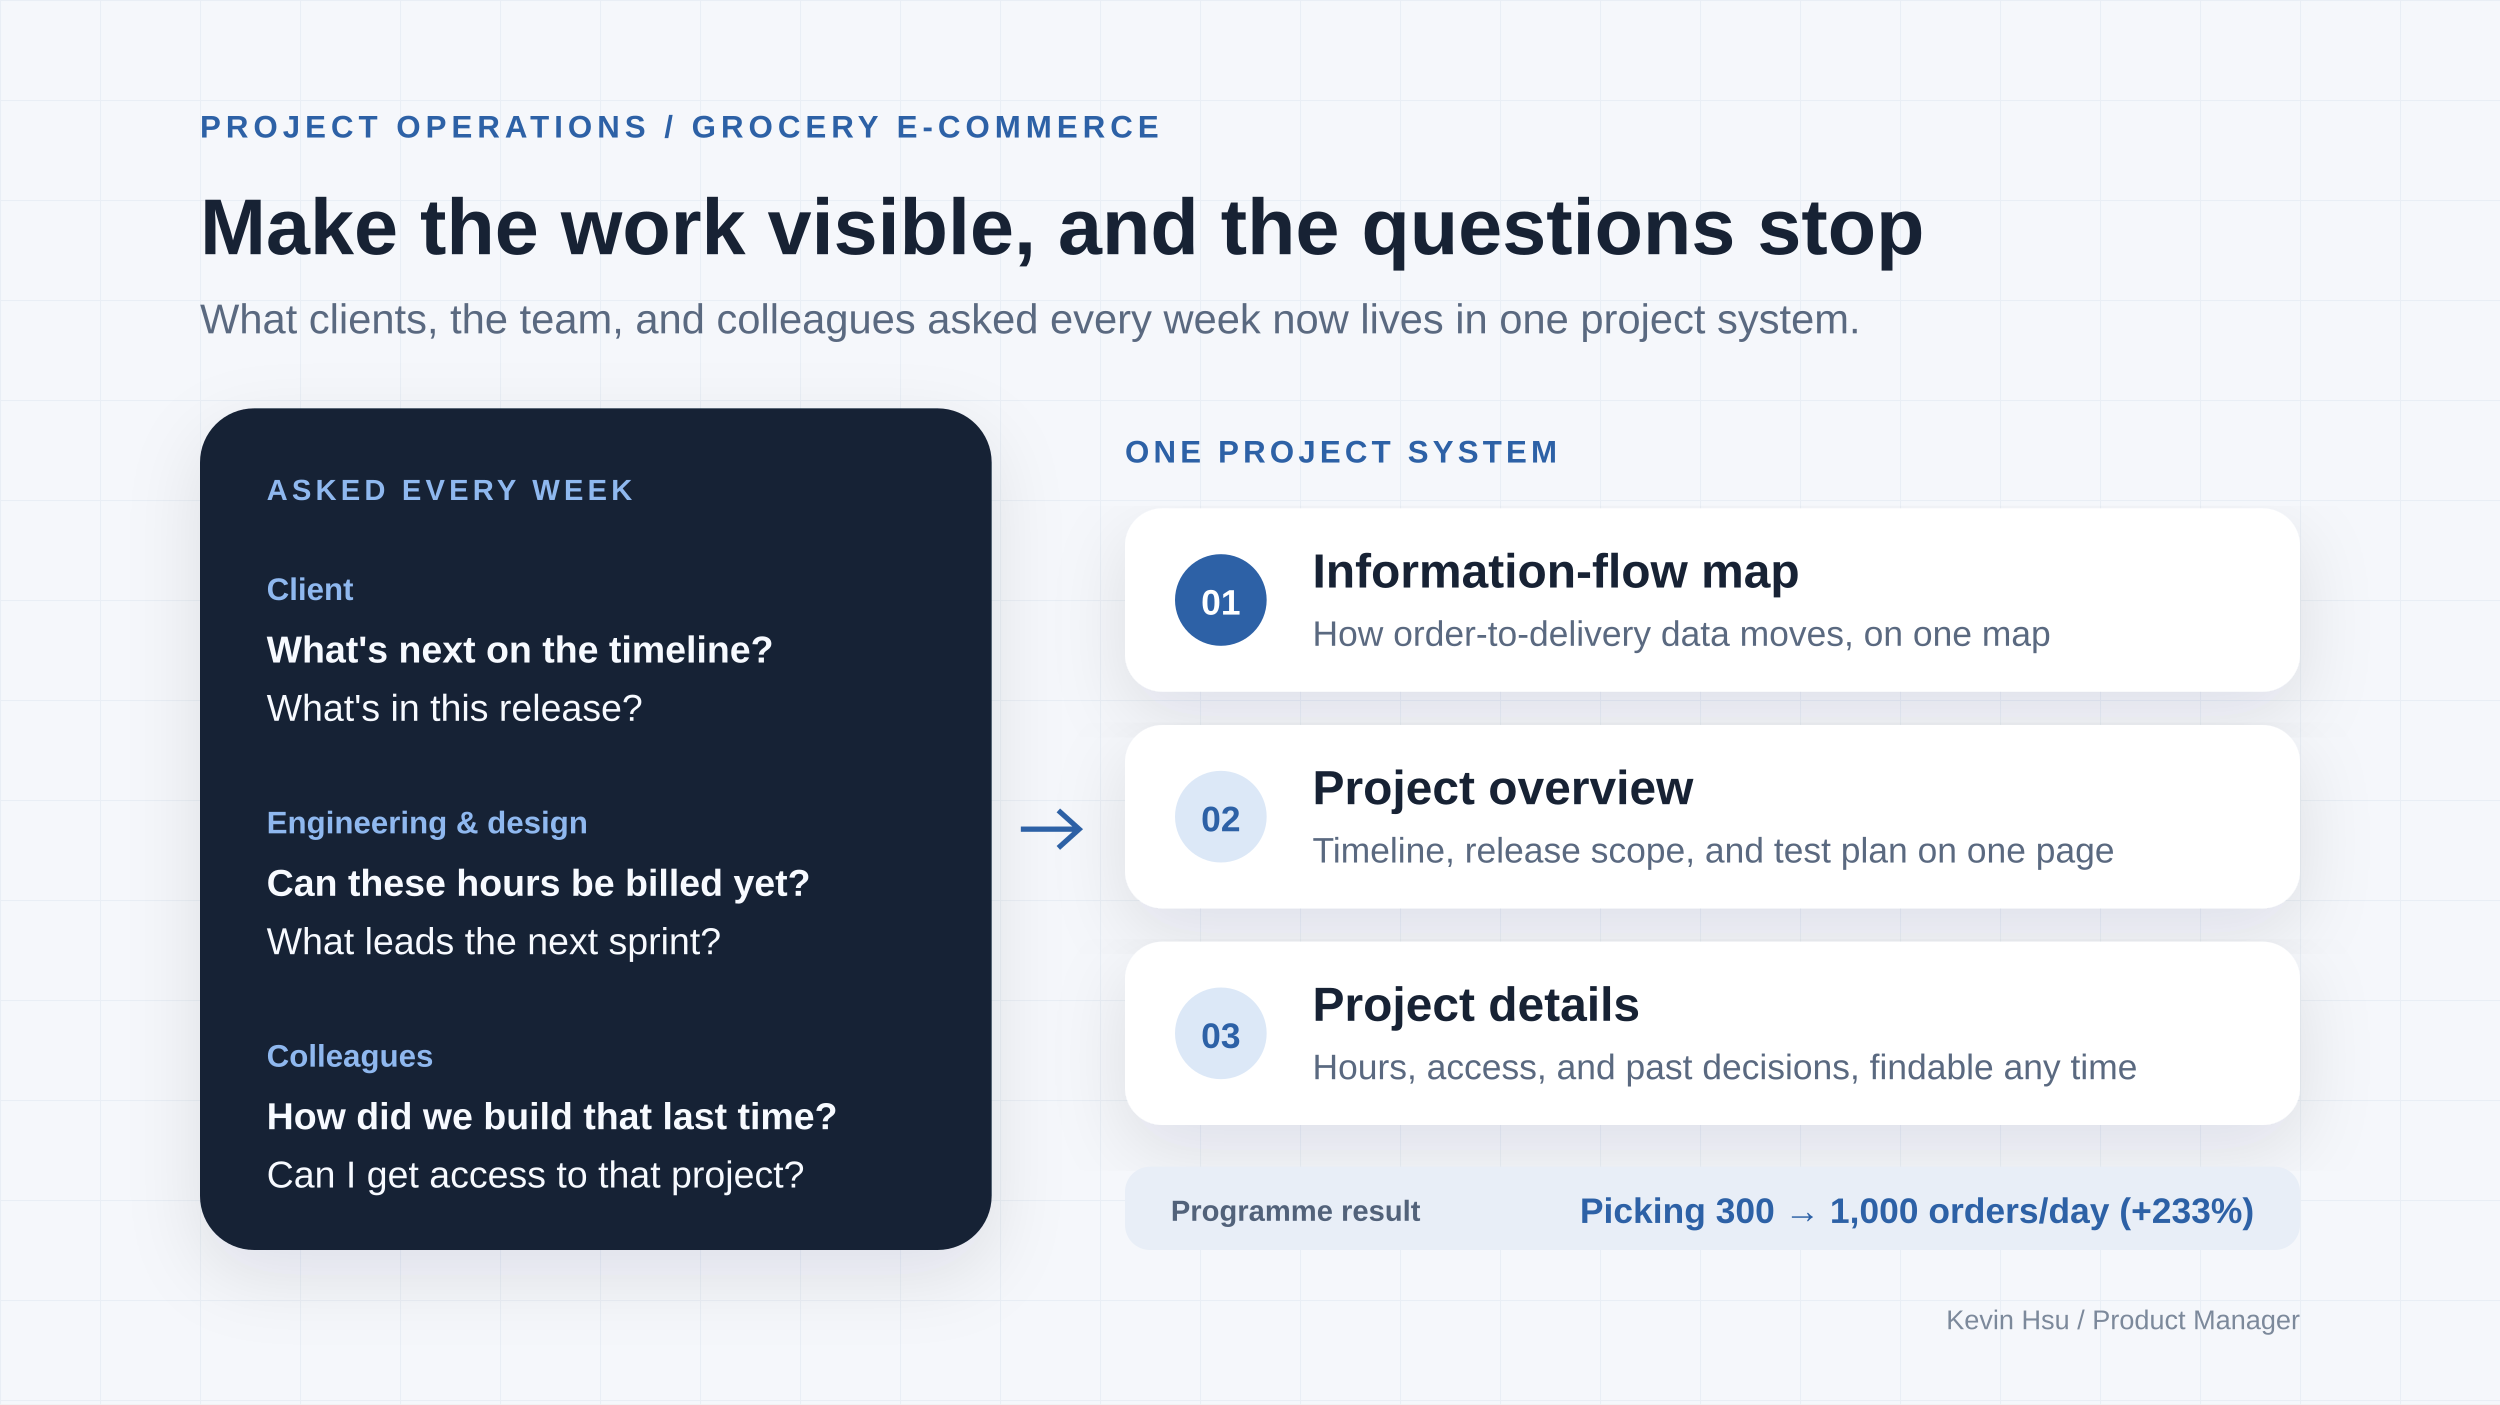
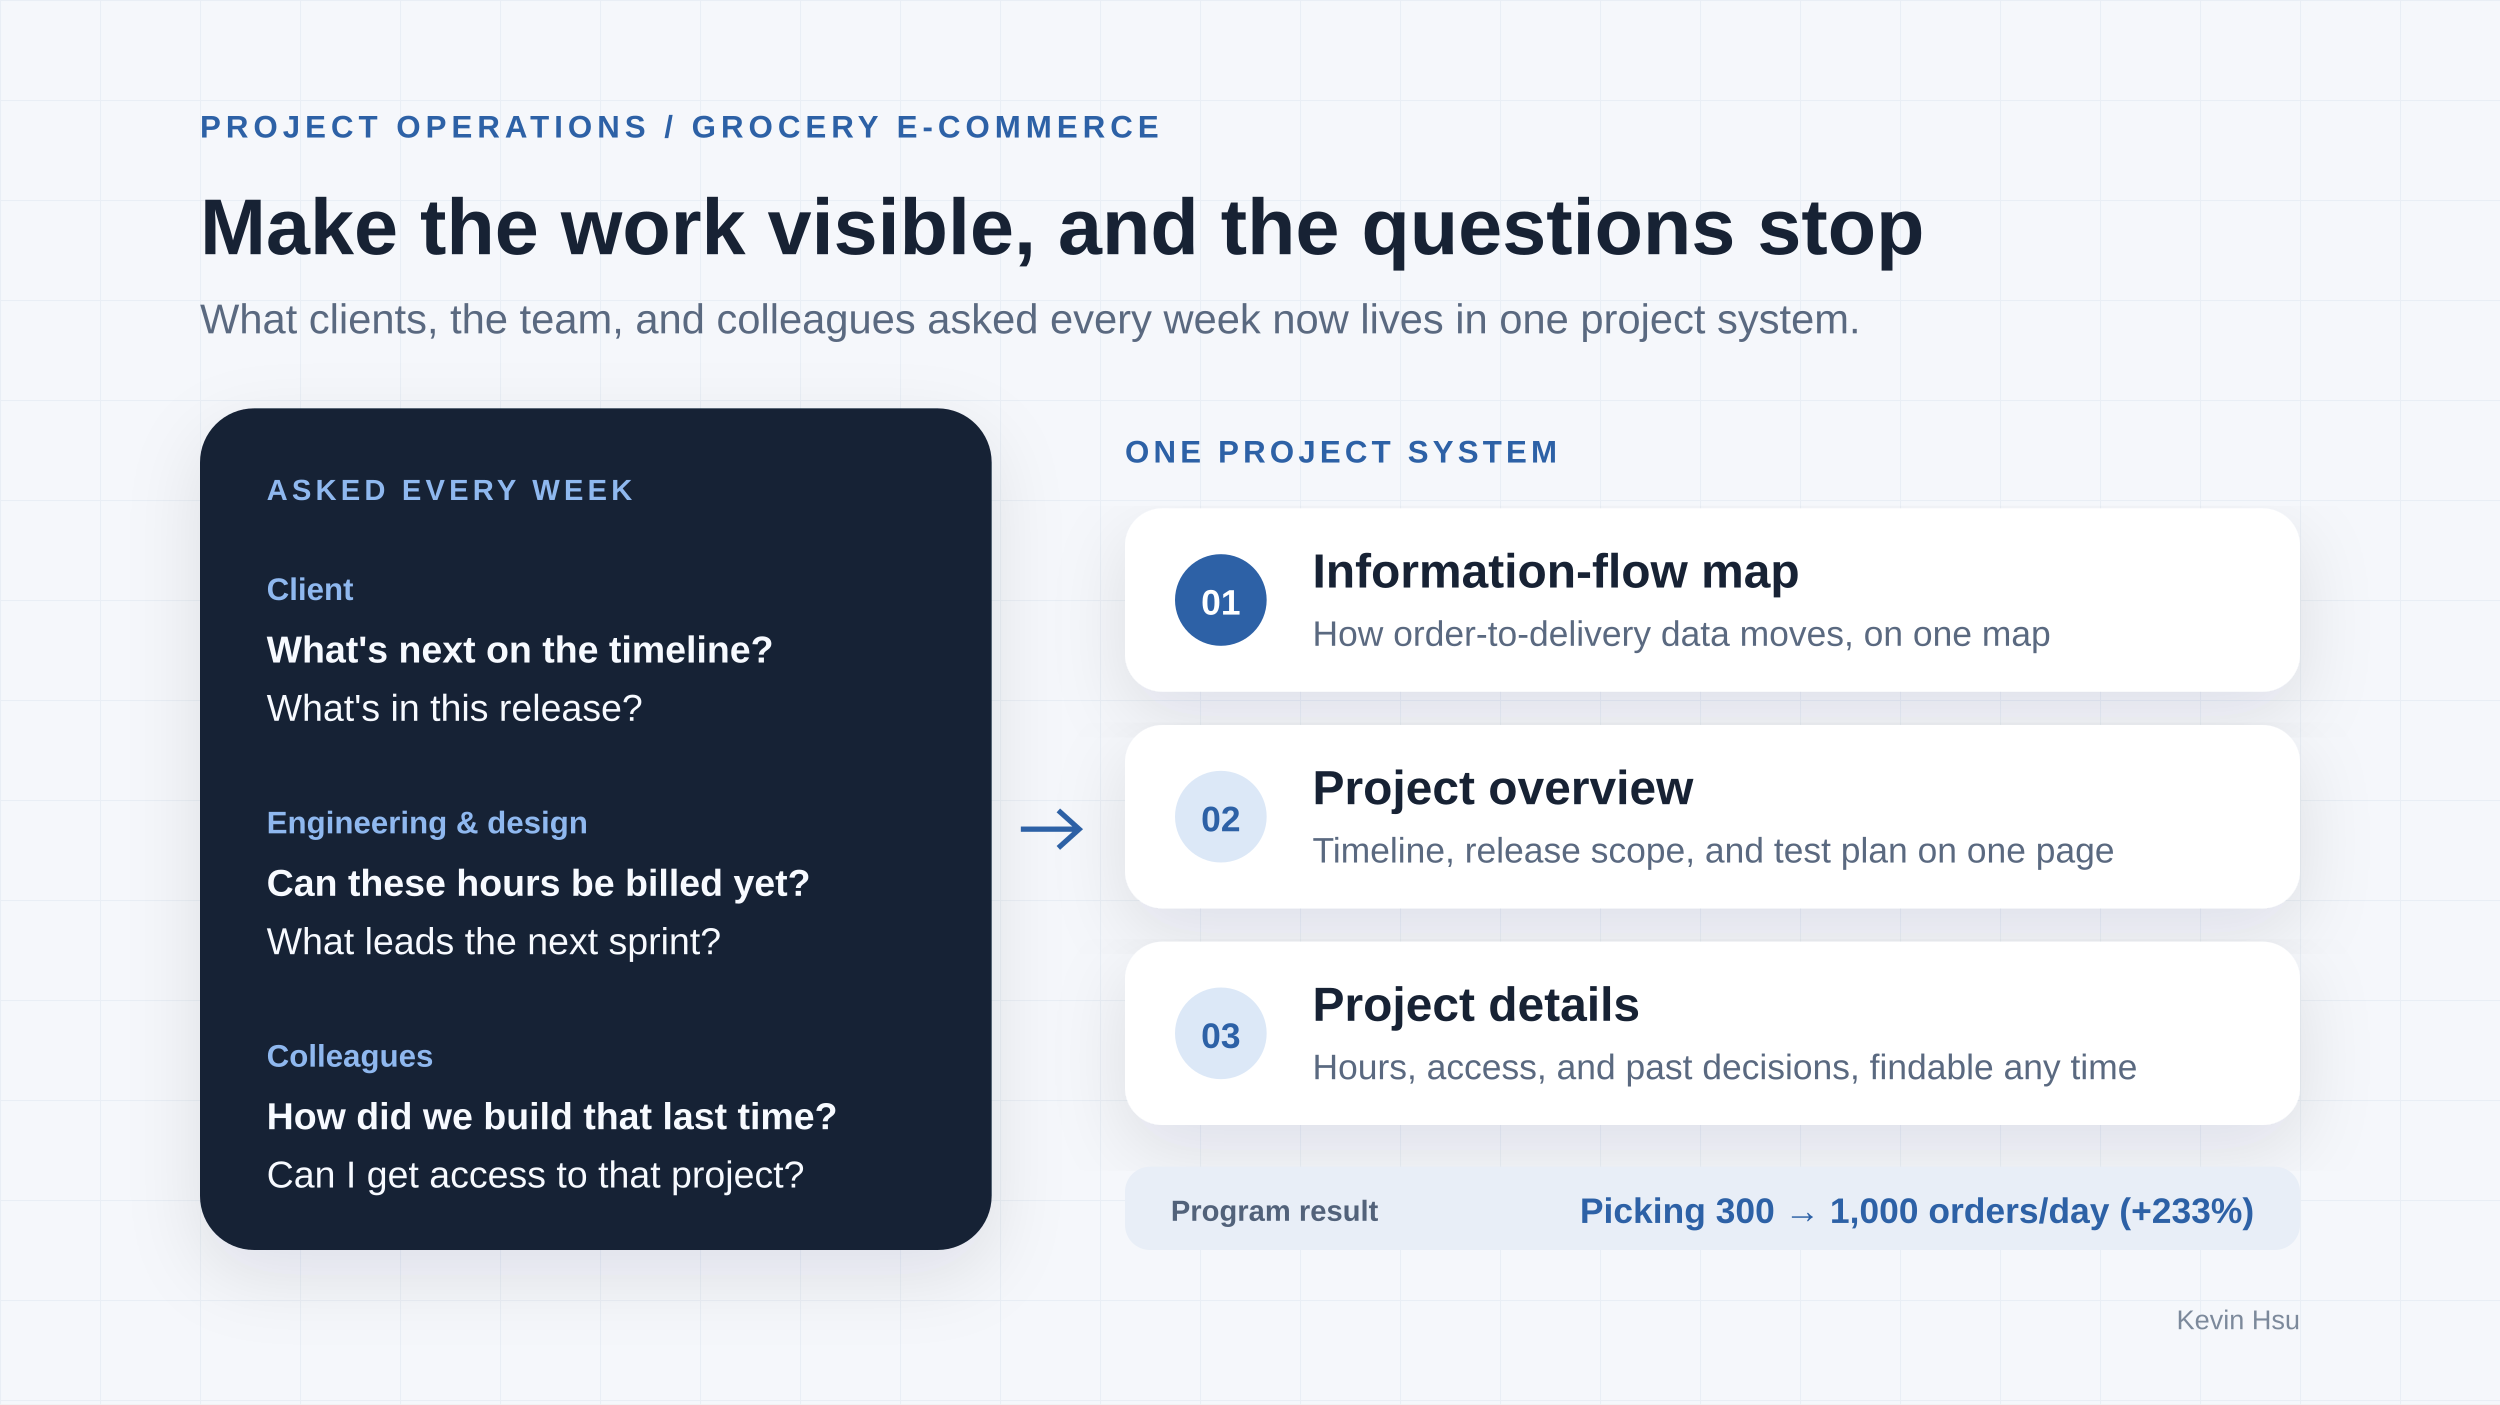
<svg xmlns="http://www.w3.org/2000/svg" width="1200" height="674" viewBox="0 0 1200 674" role="img" aria-labelledby="title desc">
  <defs>
    <pattern id="grid" width="48" height="48" patternUnits="userSpaceOnUse">
      <path d="M48 0H0V48" fill="none" stroke="#DCE4EF" stroke-width="1" />
    </pattern>
    <filter id="shadow" x="-15%" y="-15%" width="130%" height="140%">
      <feDropShadow dx="0" dy="12" stdDeviation="18" flood-color="#132033" flood-opacity=".10" />
    </filter>
  </defs>
  <rect width="1200" height="674" fill="#F5F7FB" />
  <rect width="1200" height="674" fill="url(#grid)" opacity=".48" />
  <text x="96" y="66" fill="#2D61A6" font-family="Arial, 'PingFang TC', 'Noto Sans TC', sans-serif" font-size="15" font-weight="700" text-anchor="start" letter-spacing="2.4">PROJECT OPERATIONS / GROCERY E-COMMERCE</text>
  <text x="96" y="122" fill="#172234" font-family="Arial, 'PingFang TC', 'Noto Sans TC', sans-serif" font-size="38" font-weight="700" text-anchor="start">Make the work visible, and the questions stop</text>
  <text x="96" y="160" fill="#5A6980" font-family="Arial, 'PingFang TC', 'Noto Sans TC', sans-serif" font-size="20" font-weight="400" text-anchor="start">What clients, the team, and colleagues asked every week now lives in one project system.</text>
  <g filter="url(#shadow)">
    <rect x="96" y="196" width="380" height="404" rx="26" fill="#152236" />
  </g>
  <text x="128" y="240" fill="#8FB8EF" font-family="Arial, 'PingFang TC', 'Noto Sans TC', sans-serif" font-size="14" font-weight="700" text-anchor="start" letter-spacing="2">ASKED EVERY WEEK</text>
  <text x="128" y="288" fill="#8FB8EF" font-family="Arial, 'PingFang TC', 'Noto Sans TC', sans-serif" font-size="15" font-weight="700" text-anchor="start">Client</text>
  <text x="128" y="318" fill="#F7FAFF" font-family="Arial, 'PingFang TC', 'Noto Sans TC', sans-serif" font-size="18" font-weight="600" text-anchor="start">What's next on the timeline?</text>
  <text x="128" y="346" fill="#F7FAFF" font-family="Arial, 'PingFang TC', 'Noto Sans TC', sans-serif" font-size="18" font-weight="400" text-anchor="start">What's in this release?</text>
  <text x="128" y="400" fill="#8FB8EF" font-family="Arial, 'PingFang TC', 'Noto Sans TC', sans-serif" font-size="15" font-weight="700" text-anchor="start">Engineering &amp; design</text>
  <text x="128" y="430" fill="#F7FAFF" font-family="Arial, 'PingFang TC', 'Noto Sans TC', sans-serif" font-size="18" font-weight="600" text-anchor="start">Can these hours be billed yet?</text>
  <text x="128" y="458" fill="#F7FAFF" font-family="Arial, 'PingFang TC', 'Noto Sans TC', sans-serif" font-size="18" font-weight="400" text-anchor="start">What leads the next sprint?</text>
  <text x="128" y="512" fill="#8FB8EF" font-family="Arial, 'PingFang TC', 'Noto Sans TC', sans-serif" font-size="15" font-weight="700" text-anchor="start">Colleagues</text>
  <text x="128" y="542" fill="#F7FAFF" font-family="Arial, 'PingFang TC', 'Noto Sans TC', sans-serif" font-size="18" font-weight="600" text-anchor="start">How did we build that last time?</text>
  <text x="128" y="570" fill="#F7FAFF" font-family="Arial, 'PingFang TC', 'Noto Sans TC', sans-serif" font-size="18" font-weight="400" text-anchor="start">Can I get access to that project?</text>
  <path d="M490 398h28m-10-9 10 9-10 9" fill="none" stroke="#2D61A6" stroke-width="2.5" />
  <text x="540" y="222" fill="#2D61A6" font-family="Arial, 'PingFang TC', 'Noto Sans TC', sans-serif" font-size="15" font-weight="700" text-anchor="start" letter-spacing="2">ONE PROJECT SYSTEM</text>
  <g filter="url(#shadow)">
    <rect x="540" y="244" width="564" height="88" rx="18" fill="#FFFFFF" />
  </g>
  <circle cx="586" cy="288" r="22" fill="#2D61A6" />
  <text x="586" y="295" fill="#FFFFFF" font-family="Arial, 'PingFang TC', 'Noto Sans TC', sans-serif" font-size="17" font-weight="700" text-anchor="middle">01</text>
  <text x="630" y="282" fill="#172234" font-family="Arial, 'PingFang TC', 'Noto Sans TC', sans-serif" font-size="23" font-weight="700" text-anchor="start">Information-flow map</text>
  <text x="630" y="310" fill="#5A6980" font-family="Arial, 'PingFang TC', 'Noto Sans TC', sans-serif" font-size="17" font-weight="400" text-anchor="start">How order-to-delivery data moves, on one map</text>
  <g filter="url(#shadow)">
    <rect x="540" y="348" width="564" height="88" rx="18" fill="#FFFFFF" />
  </g>
  <circle cx="586" cy="392" r="22" fill="#DCE8F7" />
  <text x="586" y="399" fill="#2D61A6" font-family="Arial, 'PingFang TC', 'Noto Sans TC', sans-serif" font-size="17" font-weight="700" text-anchor="middle">02</text>
  <text x="630" y="386" fill="#172234" font-family="Arial, 'PingFang TC', 'Noto Sans TC', sans-serif" font-size="23" font-weight="700" text-anchor="start">Project overview</text>
  <text x="630" y="414" fill="#5A6980" font-family="Arial, 'PingFang TC', 'Noto Sans TC', sans-serif" font-size="17" font-weight="400" text-anchor="start">Timeline, release scope, and test plan on one page</text>
  <g filter="url(#shadow)">
    <rect x="540" y="452" width="564" height="88" rx="18" fill="#FFFFFF" />
  </g>
  <circle cx="586" cy="496" r="22" fill="#DCE8F7" />
  <text x="586" y="503" fill="#2D61A6" font-family="Arial, 'PingFang TC', 'Noto Sans TC', sans-serif" font-size="17" font-weight="700" text-anchor="middle">03</text>
  <text x="630" y="490" fill="#172234" font-family="Arial, 'PingFang TC', 'Noto Sans TC', sans-serif" font-size="23" font-weight="700" text-anchor="start">Project details</text>
  <text x="630" y="518" fill="#5A6980" font-family="Arial, 'PingFang TC', 'Noto Sans TC', sans-serif" font-size="17" font-weight="400" text-anchor="start">Hours, access, and past decisions, findable any time</text>
  <rect x="540" y="560" width="564" height="40" rx="12" fill="#E8EEF7" />
-   <text x="562" y="586" fill="#52627A" font-family="Arial, 'PingFang TC', 'Noto Sans TC', sans-serif" font-size="14" font-weight="700" text-anchor="start">Programme result</text>
+   <text x="562" y="586" fill="#52627A" font-family="Arial, 'PingFang TC', 'Noto Sans TC', sans-serif" font-size="14" font-weight="700" text-anchor="start">Program result</text>
  <text x="1082" y="587" fill="#2D61A6" font-family="Arial, 'PingFang TC', 'Noto Sans TC', sans-serif" font-size="17" font-weight="700" text-anchor="end">Picking 300 → 1,000 orders/day (+233%)</text>
-   <text x="1104" y="638" fill="#7C899B" font-family="Arial, 'PingFang TC', 'Noto Sans TC', sans-serif" font-size="13" font-weight="400" text-anchor="end">Kevin Hsu / Product Manager</text>
+   <text x="1104" y="638" fill="#7C899B" font-family="Arial, 'PingFang TC', 'Noto Sans TC', sans-serif" font-size="13" font-weight="400" text-anchor="end">Kevin Hsu</text>
</svg>
